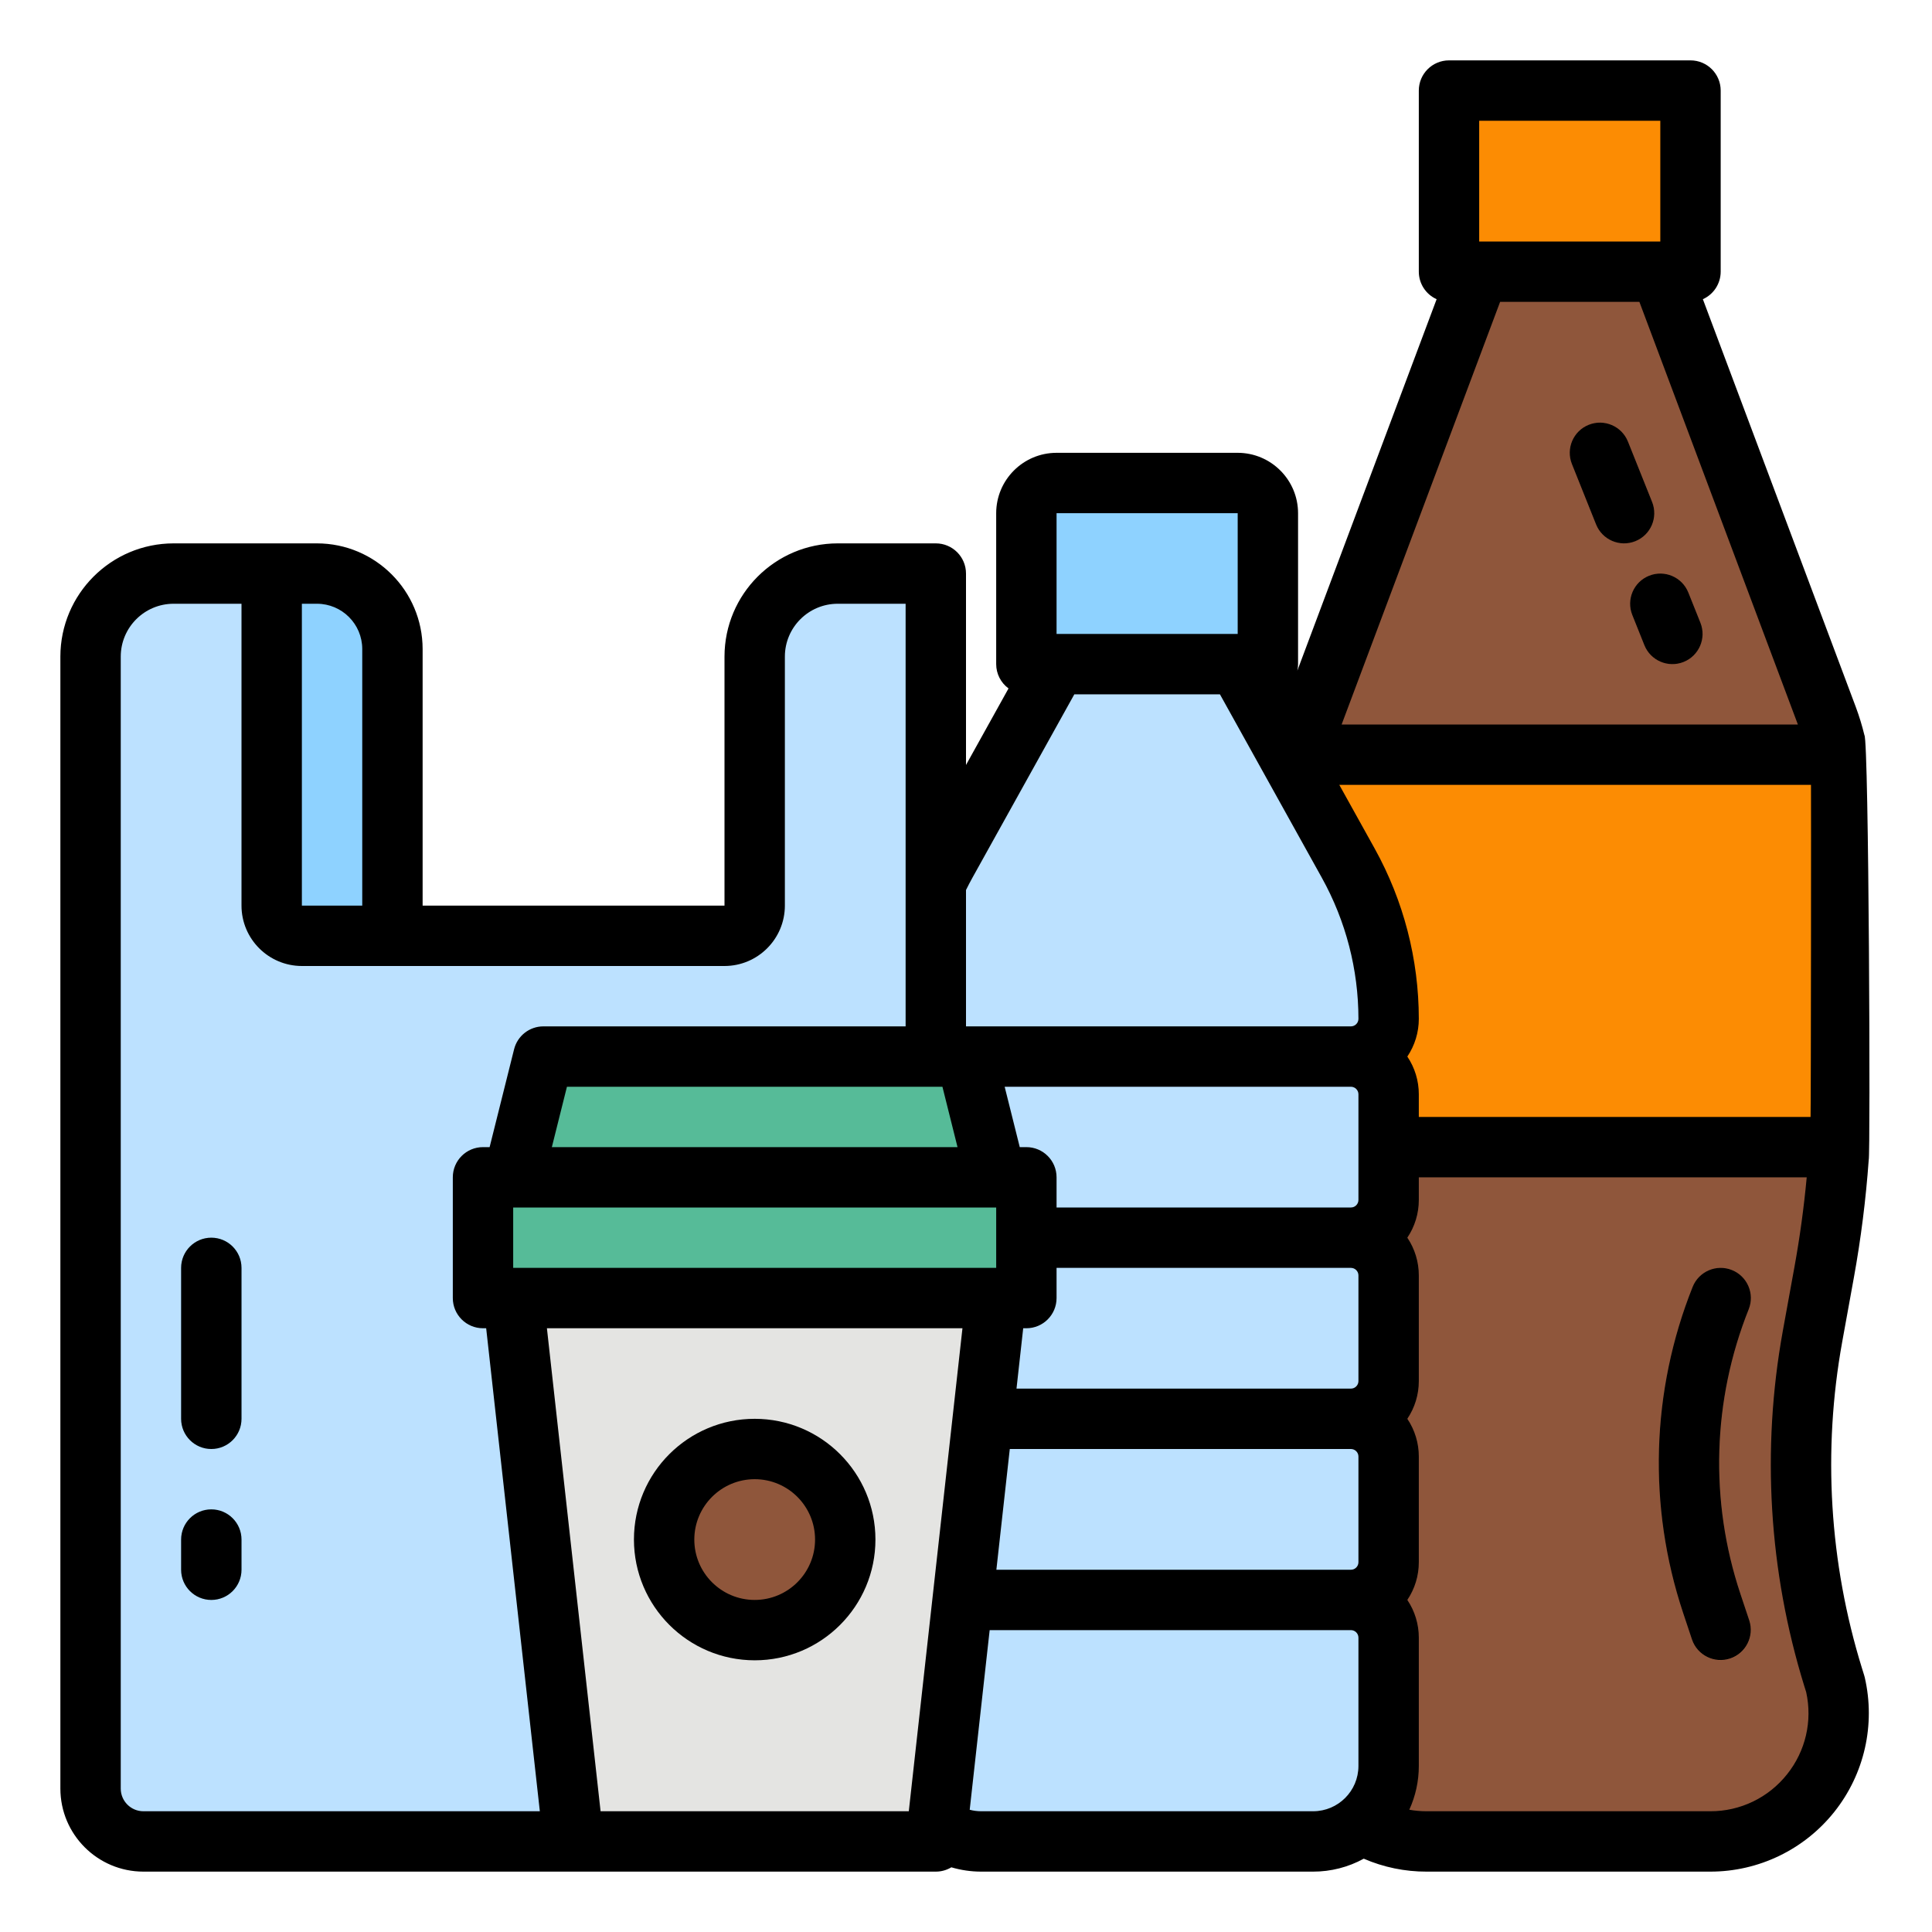
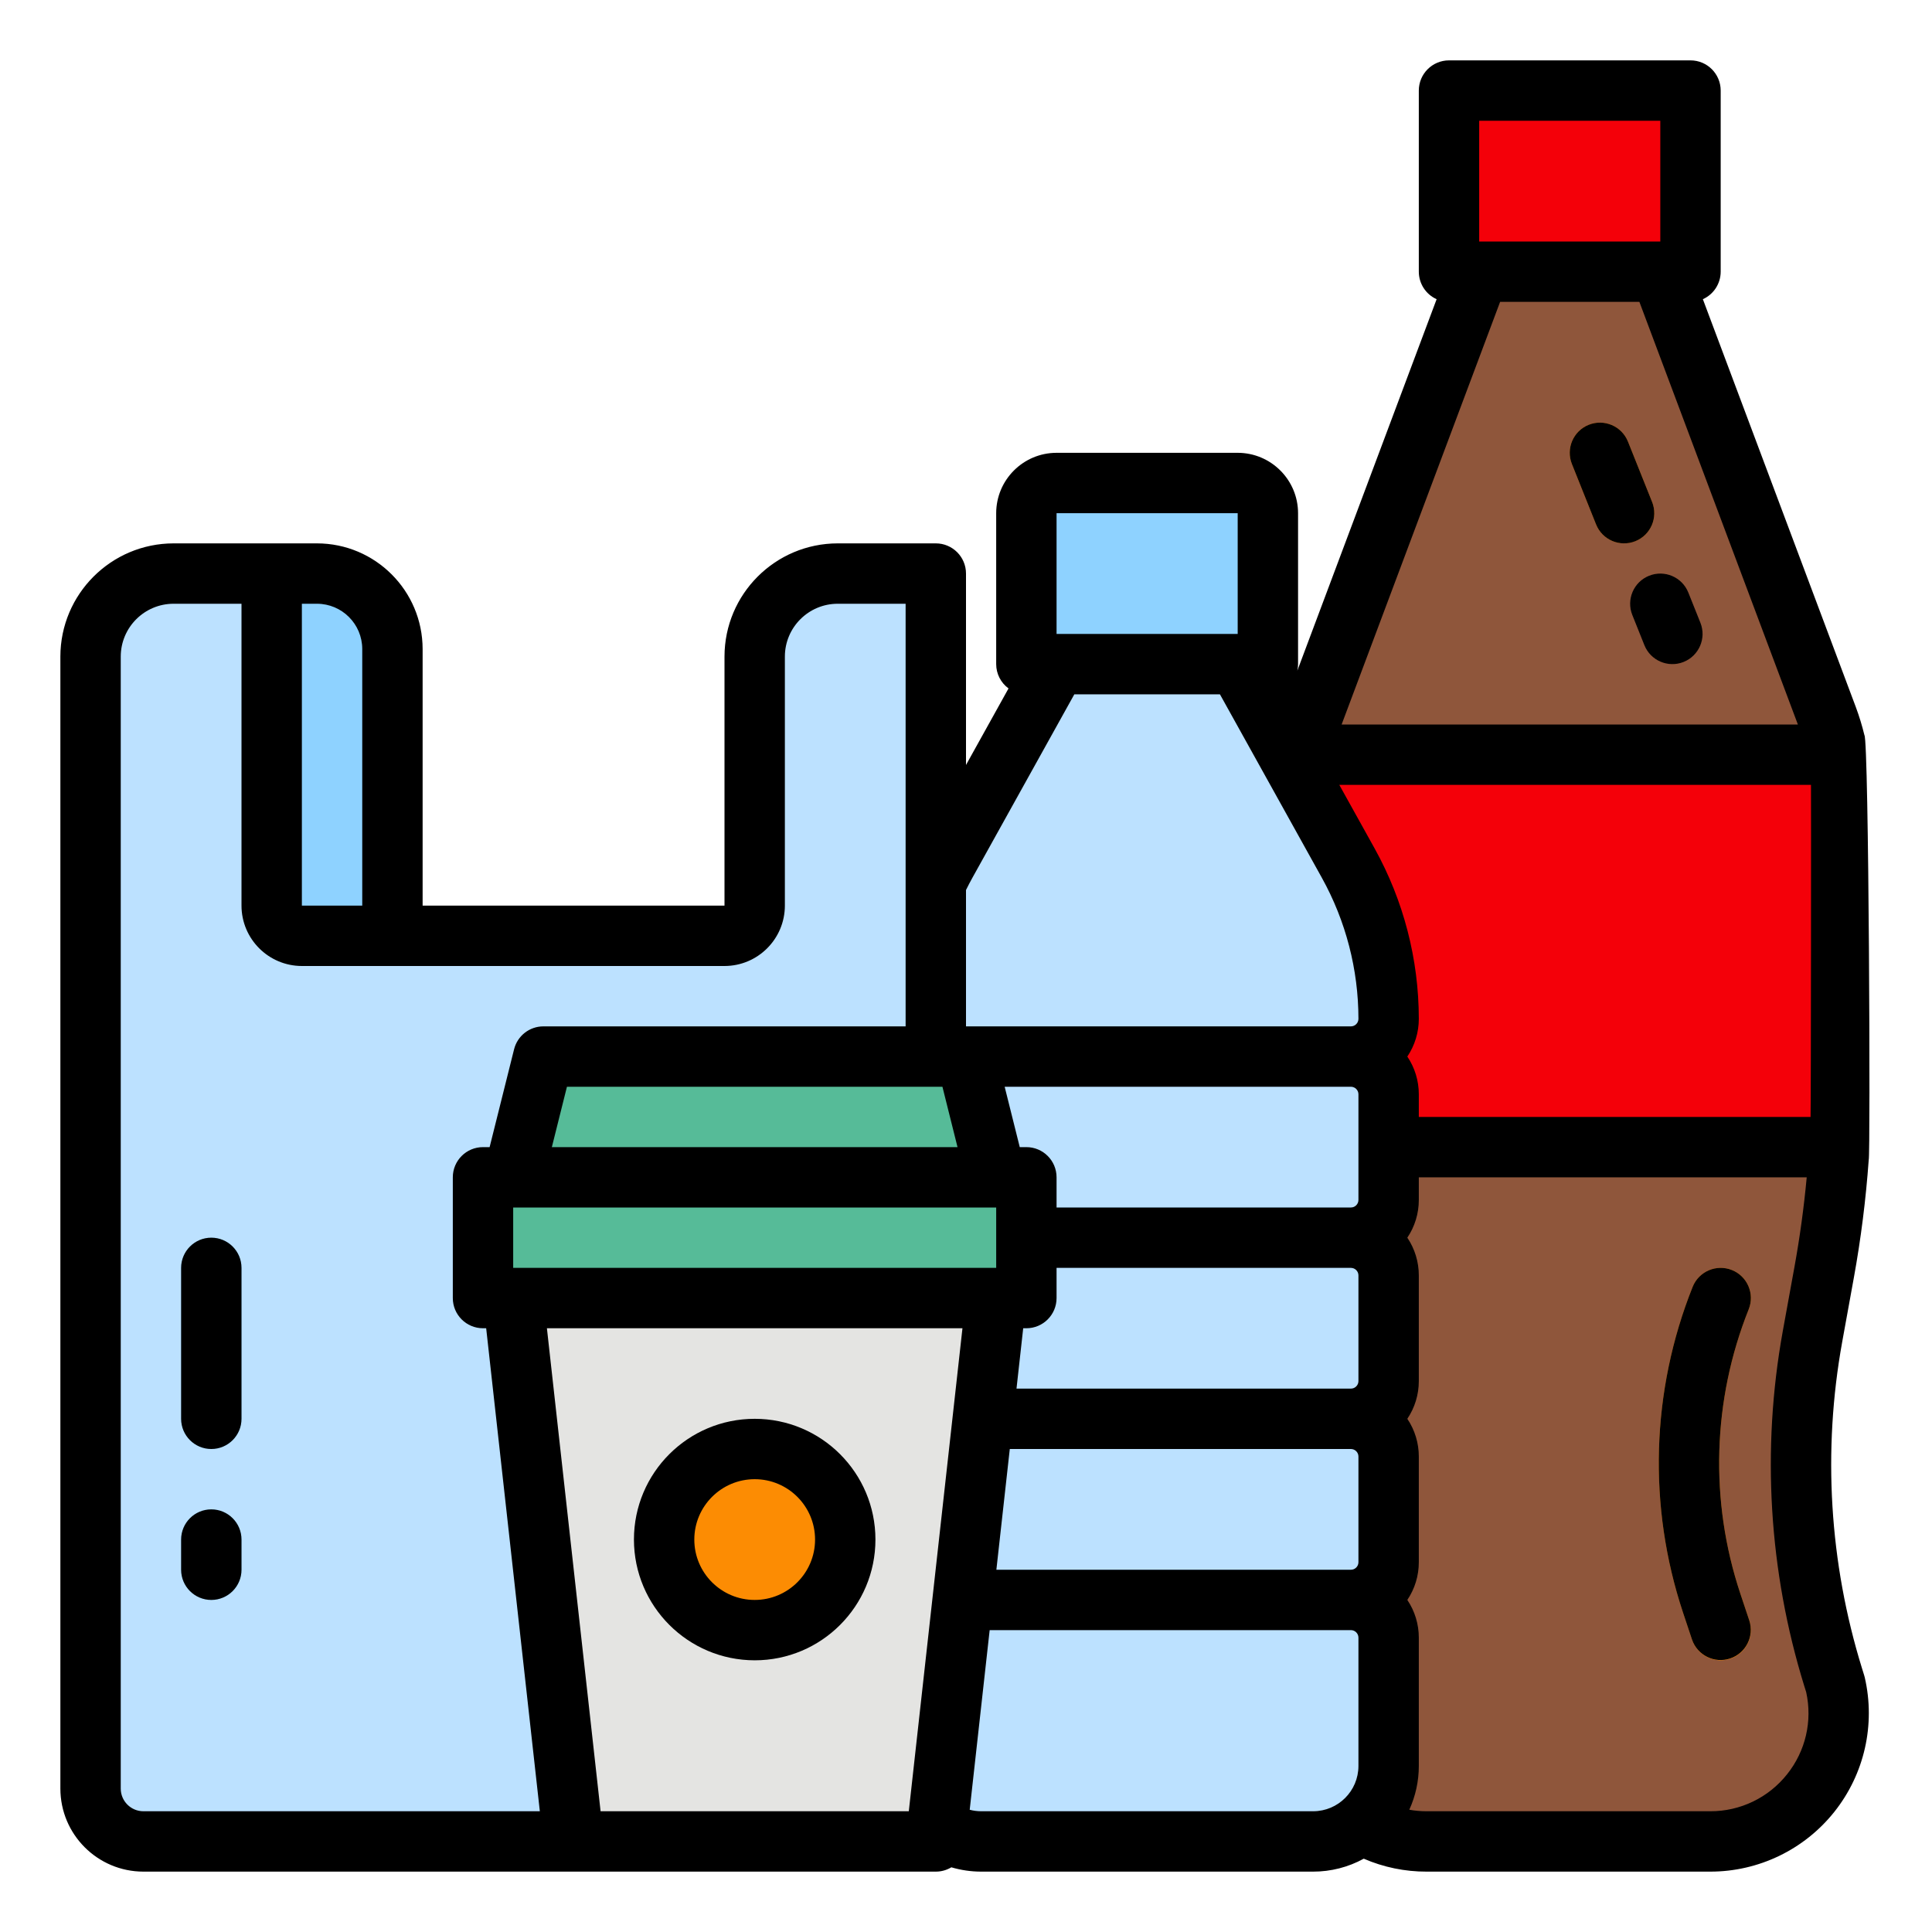
<svg xmlns="http://www.w3.org/2000/svg" height="512" viewBox="0 0 512 512" width="512">
  <g id="filled_outline" data-name="filled outline">
    <path d="m200 174v66a8 8 0 0 1 -8 8h-112a8 8 0 0 1 -8-8v-88h-26a22 22 0 0 0 -22 22v300a14 14 0 0 0 14 14h196a14 14 0 0 0 14-14v-322h-26a22 22 0 0 0 -22 22z" fill="#bce1ff" />
    <path d="m72 152h12a20 20 0 0 1 20 20v76a0 0 0 0 1 0 0h-24a8 8 0 0 1 -8-8v-88a0 0 0 0 1 0 0z" fill="#8ed2ff" />
    <path d="m240 152h8v128h-8z" fill="#8ed2ff" />
    <path d="m453.26 488h-75.2a34 34 0 0 1 -33.246-41.124l3.131-11.312a189.879 189.879 0 0 0 3.192-87.888l-1.637-8.186a283.156 283.156 0 0 1 -5.5-55.525v-73.448a58 58 0 0 1 3.693-20.365l44.307-118.152h48l44.307 118.152a58 58 0 0 1 3.693 20.365v75.954a283.058 283.058 0 0 1 -4.567 50.646l-3.105 17.083a189.882 189.882 0 0 0 5.473 90.26l.589 1.9a34 34 0 0 1 -33.13 41.64z" fill="#8f563b" />
-     <path d="m344 200h144v104h-144z" fill="#fc8c03" />
-     <path d="m384 24h64v48h-64z" fill="#fc8c03" />
-     <path d="m456 440a8 8 0 0 1 -7.588-5.472l-2.377-7.13a125.762 125.762 0 0 1 2.538-86.371 8 8 0 0 1 14.856 5.942 109.741 109.741 0 0 0 -2.215 75.37l2.376 7.129a8.006 8.006 0 0 1 -7.59 10.532z" fill="#a86545" />
+     <path d="m344 200h144v104h-144z" fill="#f40009" />
+     <path d="m384 24h64v48h-64z" fill="#F40009" />
+     <path d="m456 440a8 8 0 0 1 -7.588-5.472l-2.377-7.13a125.762 125.762 0 0 1 2.538-86.371 8 8 0 0 1 14.856 5.942 109.741 109.741 0 0 0 -2.215 75.37l2.376 7.129a8.006 8.006 0 0 1 -7.59 10.532z" fill="#fc8c03" />
    <path d="m443.2 176a8 8 0 0 1 -7.431-5.031l-3.2-8a8 8 0 1 1 14.856-5.942l3.2 8a8 8 0 0 1 -7.425 10.973z" fill="#a86545" />
-     <path d="m430.4 144a8 8 0 0 1 -7.43-5.031l-6.4-16a8 8 0 1 1 14.856-5.942l6.4 16a8 8 0 0 1 -7.426 10.973z" fill="#a86545" />
+     <path d="m430.4 144a8 8 0 0 1 -7.43-5.031l-6.4-16a8 8 0 1 1 14.856-5.942l6.4 16a8 8 0 0 1 -7.426 10.973z" fill="#fc8c03" />
    <path d="m56 384a8 8 0 0 1 -8-8v-40a8 8 0 0 1 16 0v40a8 8 0 0 1 -8 8z" fill="#8ed2ff" />
    <path d="m56 424a8 8 0 0 1 -8-8v-8a8 8 0 0 1 16 0v8a8 8 0 0 1 -8 8z" fill="#8ed2ff" />
    <path d="m328 176h-48l-29.316 52.769a84.9 84.9 0 0 0 -10.684 41.231 10 10 0 0 0 10 10h108a10 10 0 0 0 10-10 84.9 84.9 0 0 0 -10.684-41.231z" fill="#bce1ff" />
    <path d="m367.8 272a10.017 10.017 0 0 1 -9.8 8h-108a10.01 10.01 0 0 1 -9.8-8z" fill="#bce1ff" />
    <path d="m280 128h48a8 8 0 0 1 8 8v40a0 0 0 0 1 0 0h-64a0 0 0 0 1 0 0v-40a8 8 0 0 1 8-8z" fill="#8ed2ff" />
    <g fill="#bce1ff">
      <rect height="48" rx="10" width="128" x="240" y="376" />
      <rect height="48" rx="10" width="128" x="240" y="328" />
      <rect height="48" rx="10" width="128" x="240" y="280" />
      <path d="m348 488h-88a20 20 0 0 1 -20-20v-34a10 10 0 0 1 10-10h108a10 10 0 0 1 10 10v34a20 20 0 0 1 -20 20z" />
    </g>
    <path d="m367.8 272a10.017 10.017 0 0 1 -9.8 8h-108a10.01 10.01 0 0 1 -9.8-8z" fill="#8ed2ff" />
    <path d="m367.6 320a10.017 10.017 0 0 1 -9.8 8h-108a10.01 10.01 0 0 1 -9.8-8z" fill="#8ed2ff" />
    <path d="m368 368a10.017 10.017 0 0 1 -9.8 8h-108a10.01 10.01 0 0 1 -9.8-8z" fill="#8ed2ff" />
    <path d="m368 416a10.017 10.017 0 0 1 -9.8 8h-108a10.01 10.01 0 0 1 -9.8-8z" fill="#8ed2ff" />
    <path d="m272 168h64v8h-64z" fill="#85c4ee" />
    <path d="m248 488h-96l-16-144h128z" fill="#e4e4e2" />
    <path d="m136 312 8-32h112l8 32z" fill="#56BB98" />
-     <circle cx="200" cy="408" fill="#8f563b" r="24" />
+     <circle cx="200" cy="408" fill="#fc8c03" r="24" />
    <path d="m128 312h144v32h-144z" fill="#56BB98" />
    <path d="m200 440a32 32 0 1 0 -32-32 32.036 32.036 0 0 0 32 32zm0-48a16 16 0 1 1 -16 16 16.019 16.019 0 0 1 16-16z" />
    <path d="m491.8 187.343-40.521-108.051a8 8 0 0 0 4.721-7.292v-48a8 8 0 0 0 -8-8h-64a8 8 0 0 0 -8 8v48a8 8 0 0 0 4.721 7.292l-36.914 98.44a8.043 8.043 0 0 0 .193-1.732v-40a16.019 16.019 0 0 0 -16-16h-48a16.019 16.019 0 0 0 -16 16v40a7.979 7.979 0 0 0 3.27 6.441l-11.27 20.286v-50.727a8 8 0 0 0 -8-8h-26a30.034 30.034 0 0 0 -30 30v66h-80v-68a28.032 28.032 0 0 0 -28-28h-38a30.034 30.034 0 0 0 -30 30v300a22.025 22.025 0 0 0 22 22h210a7.97 7.97 0 0 0 4.114-1.142 28.029 28.029 0 0 0 7.886 1.142h88a27.828 27.828 0 0 0 13.41-3.427 41.625 41.625 0 0 0 16.648 3.427h75.2a42 42 0 0 0 40.925-51.444c-.045-.193-.1-.384-.155-.573l-.589-1.895a182.617 182.617 0 0 1 -5.239-86.458l3.1-17.081a291.736 291.736 0 0 0 3.928-31.145c.487-1.034.049-111.184-1.138-112.58a66 66 0 0 0 -2.29-7.481zm-99.8-155.343h48v32h-48zm5.544 48h36.912l42 112h-120.912zm-117.544 56h48v32h-48zm-30.246 152 4 16h-107.508l4-16zm14.246 32v16h-128v-16zm-184-160h4a12.013 12.013 0 0 1 12 12v68h-16zm-42 320a6.006 6.006 0 0 1 -6-6v-300a14.015 14.015 0 0 1 14-14h18v80a16.019 16.019 0 0 0 16 16h112a16.019 16.019 0 0 0 16-16v-66a14.015 14.015 0 0 1 14-14h18v112h-96a8 8 0 0 0 -7.761 6.06l-6.485 25.94h-1.754a8 8 0 0 0 -8 8v32a8 8 0 0 0 8 8h.84l14.222 128zm202.84 0h-81.68l-14.222-128h110.124zm119.16-12a12.013 12.013 0 0 1 -12 12h-88a12.026 12.026 0 0 1 -3.018-.395l5.289-47.605h95.729a2 2 0 0 1 2 2zm0-54a2 2 0 0 1 -2 2h-93.951l3.556-32h90.395a2 2 0 0 1 2 2zm0-48a2 2 0 0 1 -2 2h-88.617l1.777-16h.84a8 8 0 0 0 8-8v-8h78a2 2 0 0 1 2 2zm0-48a2 2 0 0 1 -2 2h-78v-8a8 8 0 0 0 -8-8h-1.754l-4-16h91.754a2 2 0 0 1 2 2zm-2-46h-102v-36.135c.537-1.084 1.093-2.16 1.677-3.211l27.03-48.654h38.586l27.03 48.654a77.086 77.086 0 0 1 9.677 37.346 2 2 0 0 1 -2 2zm115.607 198.186a25.864 25.864 0 0 1 -20.347 9.814h-75.2a26.463 26.463 0 0 1 -4.585-.4 27.823 27.823 0 0 0 2.525-11.6v-34a17.894 17.894 0 0 0 -3.044-10 17.894 17.894 0 0 0 3.044-10v-28a17.894 17.894 0 0 0 -3.044-10 17.894 17.894 0 0 0 3.044-10v-28a17.894 17.894 0 0 0 -3.044-10 17.894 17.894 0 0 0 3.044-10v-6h102.8c-.74 7.946-1.817 15.859-3.24 23.687l-3.105 17.081a198.679 198.679 0 0 0 5.7 94.063l.5 1.594a25.861 25.861 0 0 1 -5.048 21.761zm6.21-174.186h-103.817v-6a17.894 17.894 0 0 0 -3.044-10 17.894 17.894 0 0 0 3.044-10 93.124 93.124 0 0 0 -11.691-45.117l-9.38-16.883h125c.045.837-.002 84.822-.112 88z" />
    <path d="m56 328a8 8 0 0 0 -8 8v40a8 8 0 0 0 16 0v-40a8 8 0 0 0 -8-8z" />
    <path d="m56 400a8 8 0 0 0 -8 8v8a8 8 0 0 0 16 0v-8a8 8 0 0 0 -8-8z" />
    <path d="m458.971 336.572a8 8 0 0 0 -10.4 4.457 125.762 125.762 0 0 0 -2.538 86.371l2.377 7.13a8 8 0 0 0 15.178-5.06l-2.376-7.129a109.741 109.741 0 0 1 2.215-75.37 8 8 0 0 0 -4.456-10.399z" />
    <path d="m450.628 165.029-3.2-8a8 8 0 1 0 -14.856 5.942l3.2 8a8 8 0 0 0 14.856-5.942z" />
    <path d="m437.828 133.029-6.4-16a8 8 0 1 0 -14.856 5.942l6.4 16a8 8 0 0 0 14.856-5.942z" />
  </g>
</svg>
